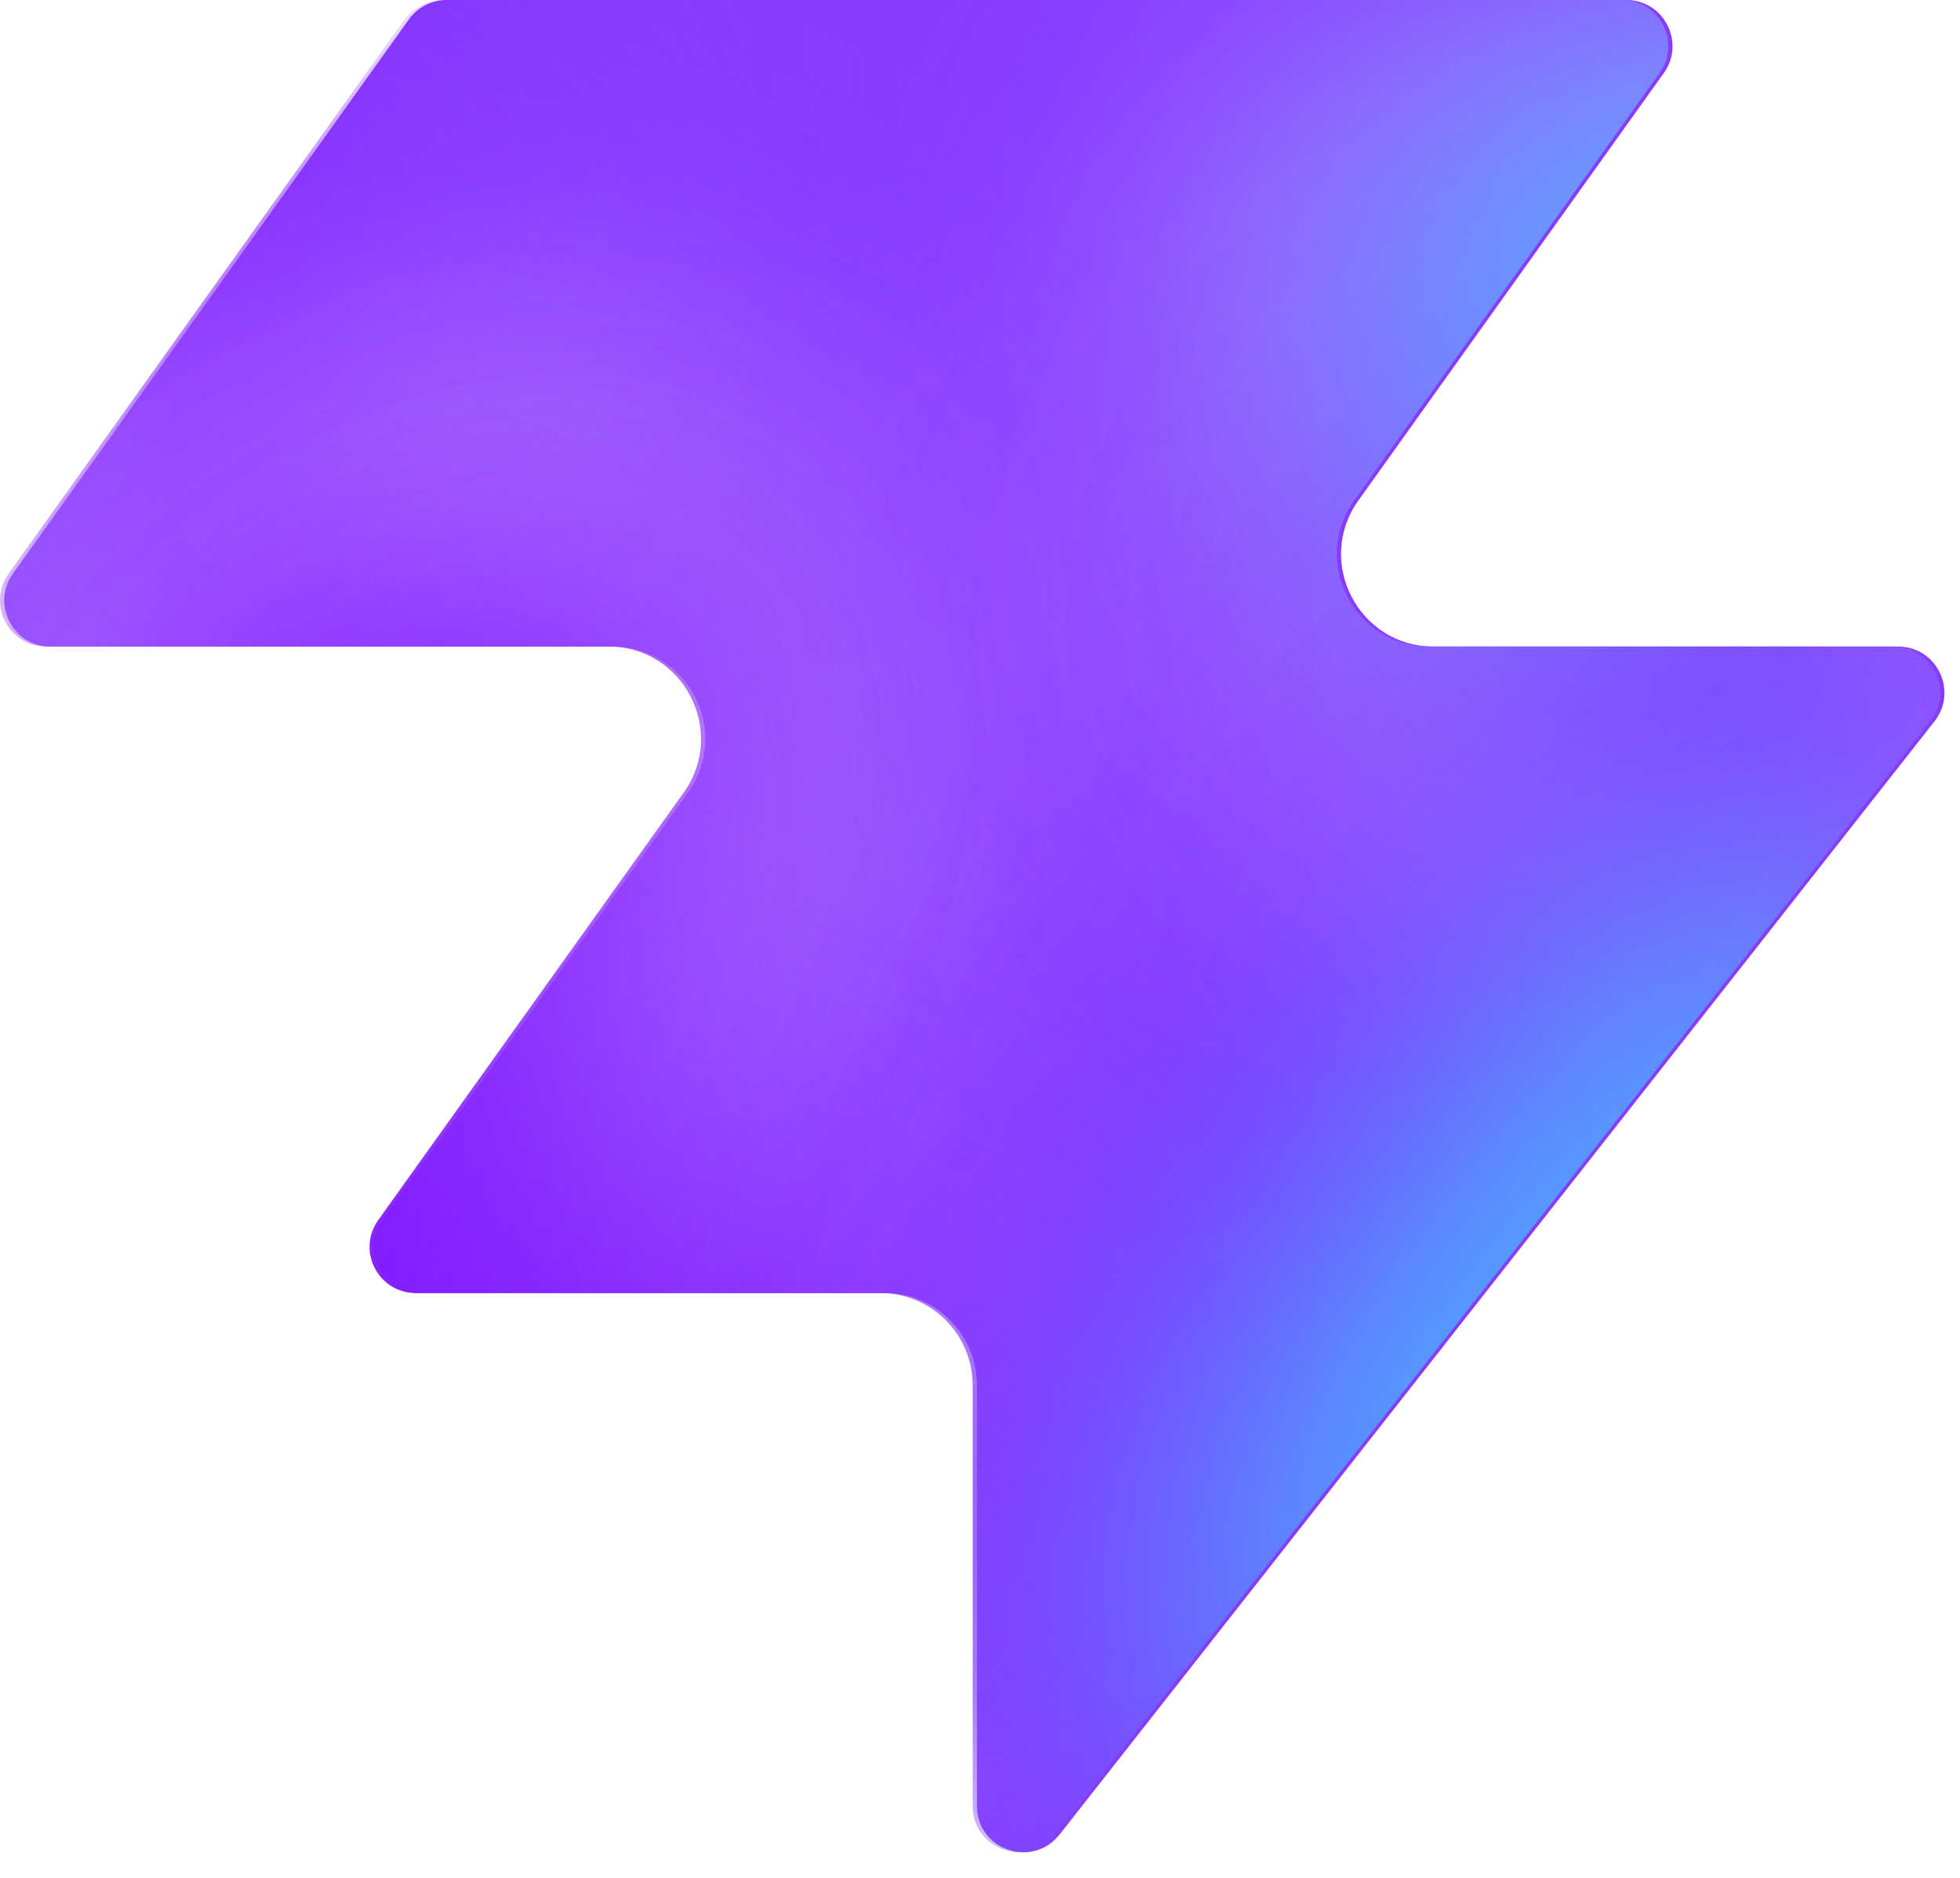
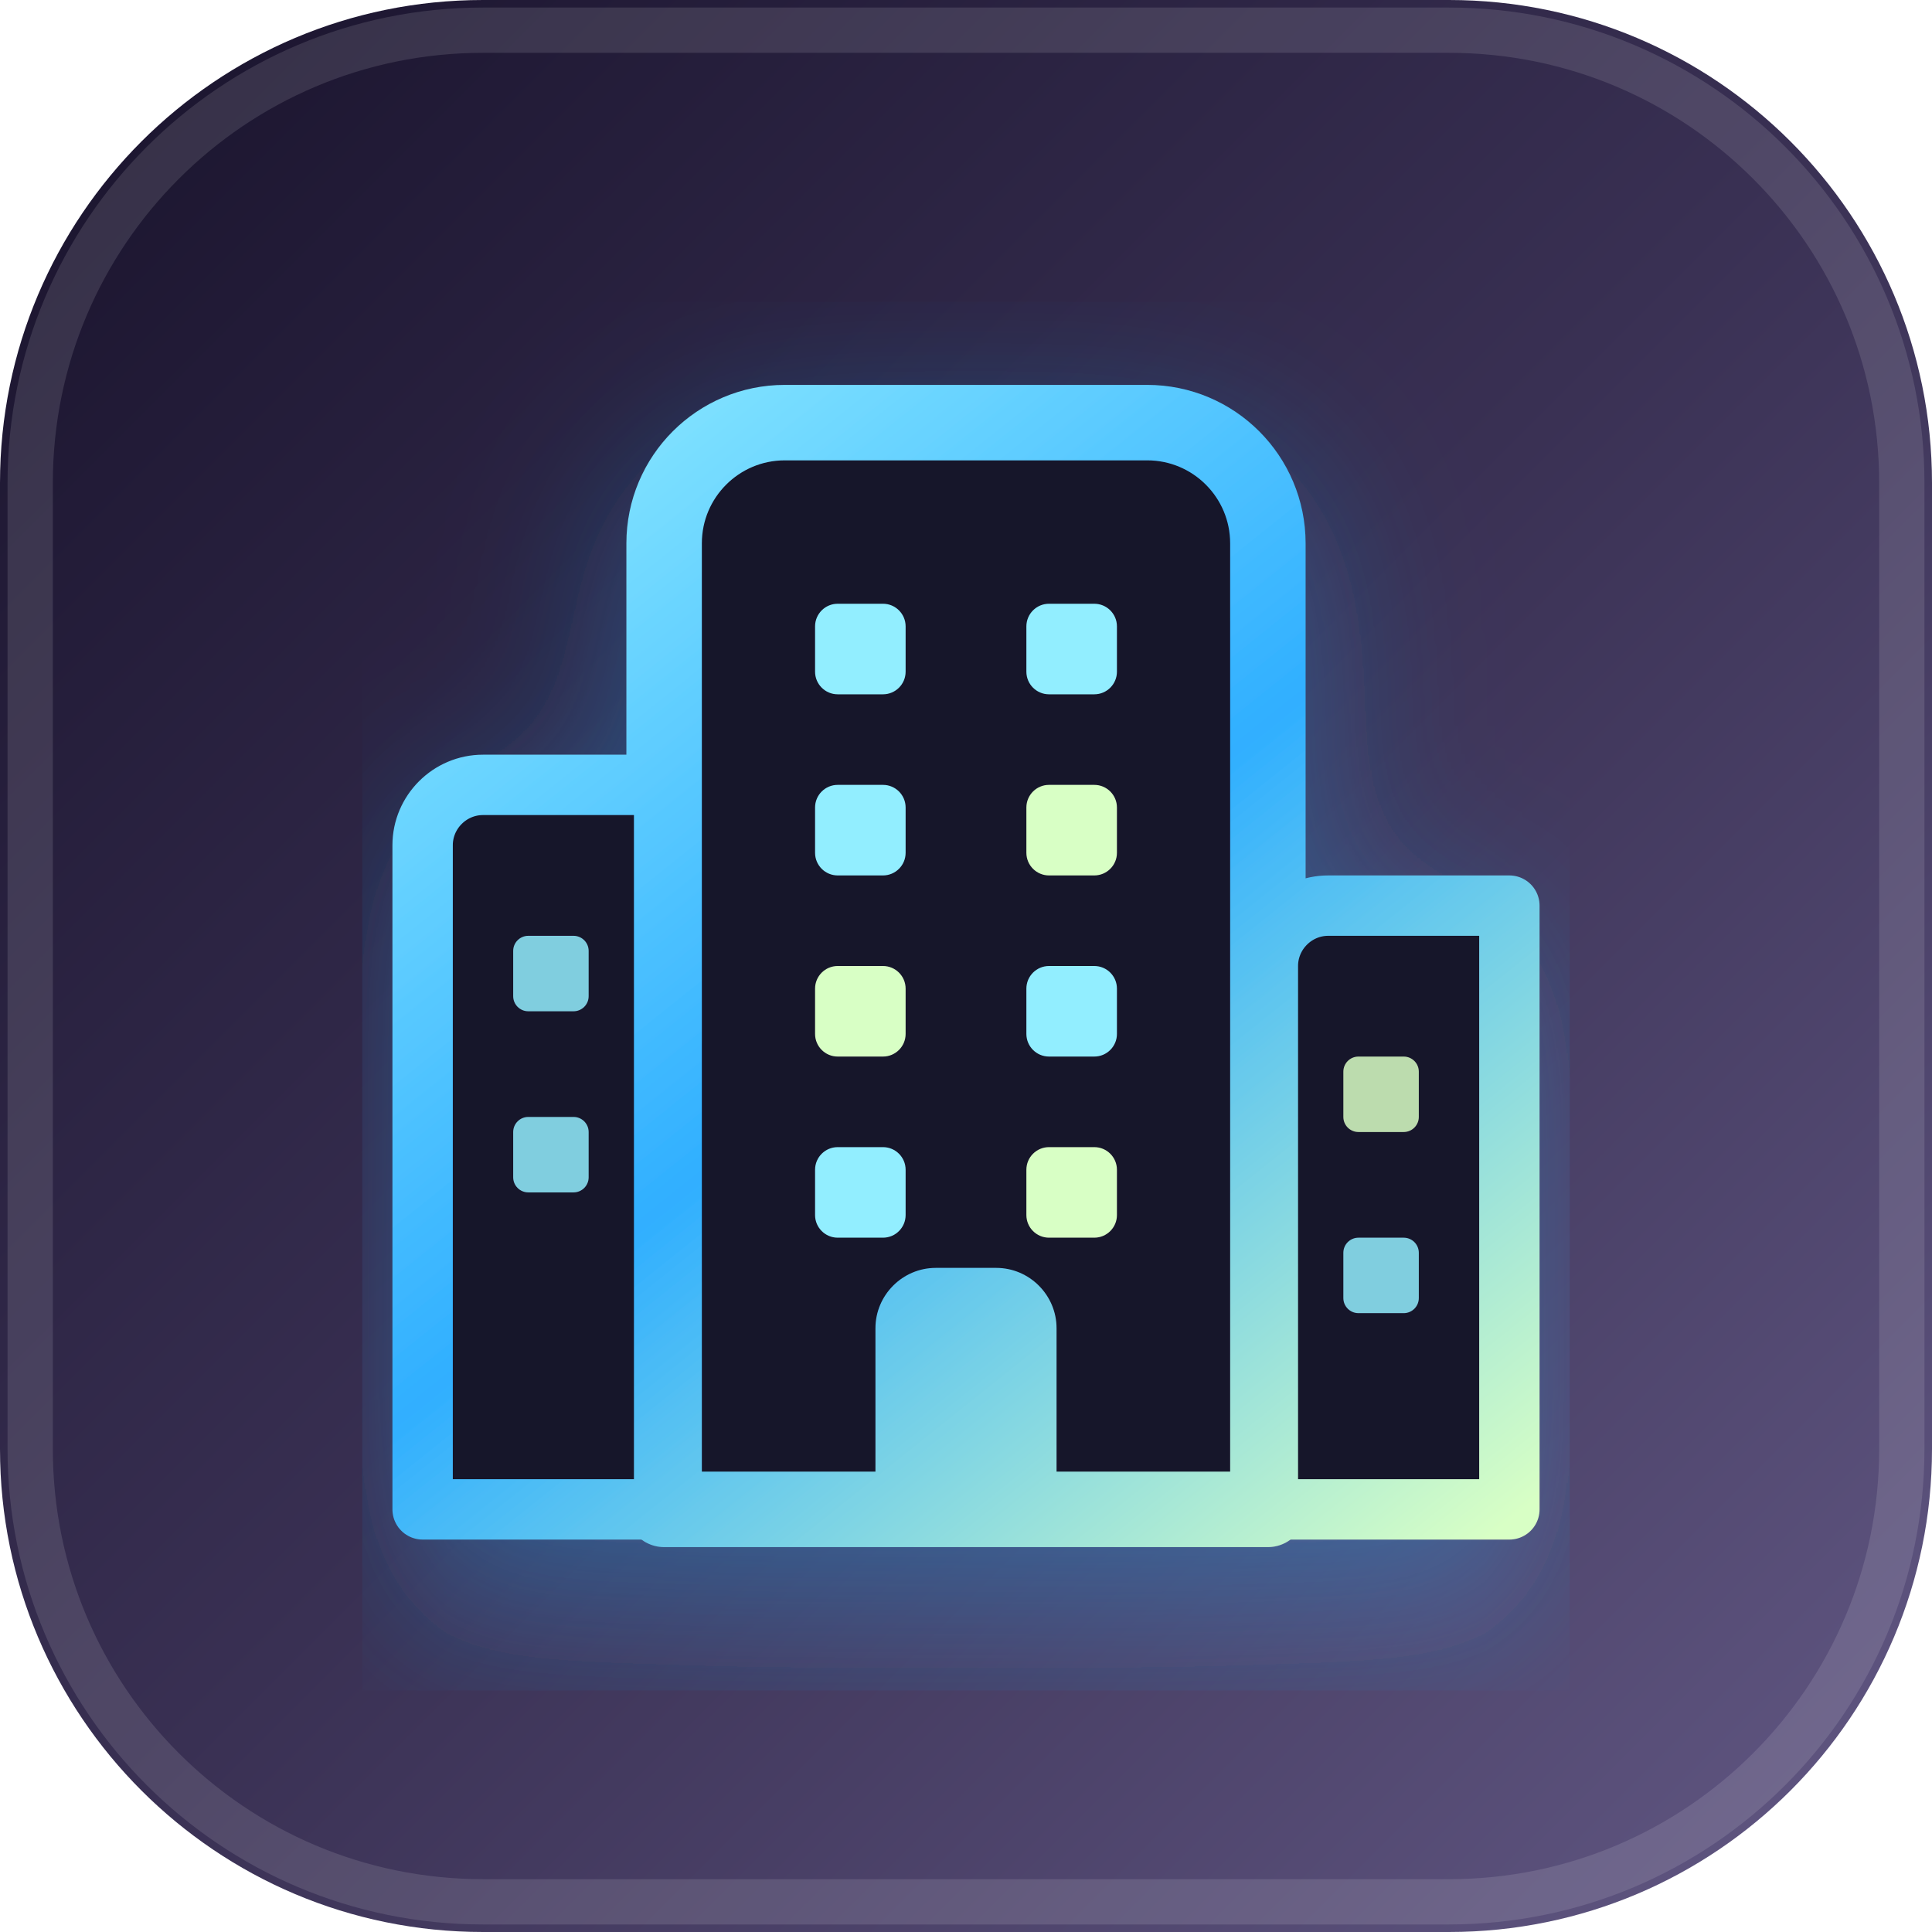
- <svg xmlns="http://www.w3.org/2000/svg" width="48" height="46" fill="none" viewBox="0 0 48 46">
-   <path fill="#863bff" d="M25.946 44.938c-.664.845-2.021.375-2.021-.698V33.937a2.26 2.26 0 0 0-2.262-2.262H10.287c-.92 0-1.456-1.04-.92-1.788l7.48-10.471c1.07-1.497 0-3.578-1.842-3.578H1.237c-.92 0-1.456-1.04-.92-1.788L10.013.474c.214-.297.556-.474.92-.474h28.894c.92 0 1.456 1.04.92 1.788l-7.48 10.471c-1.07 1.498 0 3.579 1.842 3.579h11.377c.943 0 1.473 1.088.89 1.83L25.947 44.94z" style="fill:#863bff;fill:color(display-p3 .525 .23 1);fill-opacity:1" />
-   <mask id="a" width="48" height="46" x="0" y="0" maskUnits="userSpaceOnUse" style="mask-type:alpha">
-     <path fill="#000" d="M25.842 44.938c-.664.844-2.021.375-2.021-.698V33.937a2.26 2.26 0 0 0-2.262-2.262H10.183c-.92 0-1.456-1.04-.92-1.788l7.48-10.471c1.07-1.498 0-3.579-1.842-3.579H1.133c-.92 0-1.456-1.04-.92-1.787L9.91.473c.214-.297.556-.474.92-.474h28.894c.92 0 1.456 1.04.92 1.788l-7.48 10.471c-1.07 1.498 0 3.578 1.842 3.578h11.377c.943 0 1.473 1.088.89 1.832L25.843 44.94z" style="fill:#000;fill-opacity:1" />
-   </mask>
-   <g mask="url(#a)">
-     <g filter="url(#b)">
-       <ellipse cx="5.508" cy="14.704" fill="#ede6ff" rx="5.508" ry="14.704" style="fill:#ede6ff;fill:color(display-p3 .927 .903 1);fill-opacity:1" transform="matrix(.00324 1 1 -.00324 -4.47 31.516)" />
-     </g>
-     <g filter="url(#c)">
-       <ellipse cx="10.399" cy="29.851" fill="#ede6ff" rx="10.399" ry="29.851" style="fill:#ede6ff;fill:color(display-p3 .927 .903 1);fill-opacity:1" transform="matrix(.00324 1 1 -.00324 -39.328 7.883)" />
-     </g>
-     <g filter="url(#d)">
-       <ellipse cx="5.508" cy="30.487" fill="#7e14ff" rx="5.508" ry="30.487" style="fill:#7e14ff;fill:color(display-p3 .492 .077 1);fill-opacity:1" transform="rotate(89.814 -25.913 -14.639)scale(1 -1)" />
-     </g>
-     <g filter="url(#e)">
-       <ellipse cx="5.508" cy="30.599" fill="#7e14ff" rx="5.508" ry="30.599" style="fill:#7e14ff;fill:color(display-p3 .492 .077 1);fill-opacity:1" transform="rotate(89.814 -32.644 -3.334)scale(1 -1)" />
-     </g>
-     <g filter="url(#f)">
-       <ellipse cx="5.508" cy="30.599" fill="#7e14ff" rx="5.508" ry="30.599" style="fill:#7e14ff;fill:color(display-p3 .492 .077 1);fill-opacity:1" transform="matrix(.00324 1 1 -.00324 -34.34 30.47)" />
-     </g>
-     <g filter="url(#g)">
-       <ellipse cx="14.072" cy="22.078" fill="#ede6ff" rx="14.072" ry="22.078" style="fill:#ede6ff;fill:color(display-p3 .927 .903 1);fill-opacity:1" transform="rotate(93.35 24.506 48.493)scale(-1 1)" />
-     </g>
-     <g filter="url(#h)">
-       <ellipse cx="3.47" cy="21.501" fill="#7e14ff" rx="3.47" ry="21.501" style="fill:#7e14ff;fill:color(display-p3 .492 .077 1);fill-opacity:1" transform="rotate(89.009 28.708 47.59)scale(-1 1)" />
-     </g>
-     <g filter="url(#i)">
-       <ellipse cx="3.47" cy="21.501" fill="#7e14ff" rx="3.47" ry="21.501" style="fill:#7e14ff;fill:color(display-p3 .492 .077 1);fill-opacity:1" transform="rotate(89.009 28.708 47.59)scale(-1 1)" />
-     </g>
-     <g filter="url(#j)">
-       <ellipse cx=".387" cy="8.972" fill="#7e14ff" rx="4.407" ry="29.108" style="fill:#7e14ff;fill:color(display-p3 .492 .077 1);fill-opacity:1" transform="rotate(39.51 .387 8.972)" />
-     </g>
-     <g filter="url(#k)">
-       <ellipse cx="47.523" cy="-6.092" fill="#7e14ff" rx="4.407" ry="29.108" style="fill:#7e14ff;fill:color(display-p3 .492 .077 1);fill-opacity:1" transform="rotate(37.892 47.523 -6.092)" />
-     </g>
-     <g filter="url(#l)">
-       <ellipse cx="41.412" cy="6.333" fill="#47bfff" rx="5.971" ry="9.665" style="fill:#47bfff;fill:color(display-p3 .28 .748 1);fill-opacity:1" transform="rotate(37.892 41.412 6.333)" />
-     </g>
-     <g filter="url(#m)">
-       <ellipse cx="-1.879" cy="38.332" fill="#7e14ff" rx="4.407" ry="29.108" style="fill:#7e14ff;fill:color(display-p3 .492 .077 1);fill-opacity:1" transform="rotate(37.892 -1.88 38.332)" />
-     </g>
-     <g filter="url(#n)">
-       <ellipse cx="-1.879" cy="38.332" fill="#7e14ff" rx="4.407" ry="29.108" style="fill:#7e14ff;fill:color(display-p3 .492 .077 1);fill-opacity:1" transform="rotate(37.892 -1.88 38.332)" />
-     </g>
-     <g filter="url(#o)">
-       <ellipse cx="35.651" cy="29.907" fill="#7e14ff" rx="4.407" ry="29.108" style="fill:#7e14ff;fill:color(display-p3 .492 .077 1);fill-opacity:1" transform="rotate(37.892 35.651 29.907)" />
-     </g>
-     <g filter="url(#p)">
-       <ellipse cx="38.418" cy="32.4" fill="#47bfff" rx="5.971" ry="15.297" style="fill:#47bfff;fill:color(display-p3 .28 .748 1);fill-opacity:1" transform="rotate(37.892 38.418 32.4)" />
-     </g>
-   </g>
+ <svg xmlns="http://www.w3.org/2000/svg" viewBox="0 0 64 64" fill="none">
  <defs>
-     <filter id="b" width="60.045" height="41.654" x="-19.77" y="16.149" color-interpolation-filters="sRGB" filterUnits="userSpaceOnUse">
-       <feFlood flood-opacity="0" result="BackgroundImageFix" />
-       <feBlend in="SourceGraphic" in2="BackgroundImageFix" result="shape" />
-       <feGaussianBlur result="effect1_foregroundBlur_2002_17158" stdDeviation="7.659" />
-     </filter>
-     <filter id="c" width="90.34" height="51.437" x="-54.613" y="-7.533" color-interpolation-filters="sRGB" filterUnits="userSpaceOnUse">
-       <feFlood flood-opacity="0" result="BackgroundImageFix" />
-       <feBlend in="SourceGraphic" in2="BackgroundImageFix" result="shape" />
-       <feGaussianBlur result="effect1_foregroundBlur_2002_17158" stdDeviation="7.659" />
-     </filter>
-     <filter id="d" width="79.355" height="29.4" x="-49.64" y="2.03" color-interpolation-filters="sRGB" filterUnits="userSpaceOnUse">
-       <feFlood flood-opacity="0" result="BackgroundImageFix" />
-       <feBlend in="SourceGraphic" in2="BackgroundImageFix" result="shape" />
-       <feGaussianBlur result="effect1_foregroundBlur_2002_17158" stdDeviation="4.596" />
-     </filter>
-     <filter id="e" width="79.579" height="29.4" x="-45.045" y="20.029" color-interpolation-filters="sRGB" filterUnits="userSpaceOnUse">
-       <feFlood flood-opacity="0" result="BackgroundImageFix" />
-       <feBlend in="SourceGraphic" in2="BackgroundImageFix" result="shape" />
-       <feGaussianBlur result="effect1_foregroundBlur_2002_17158" stdDeviation="4.596" />
-     </filter>
-     <filter id="f" width="79.579" height="29.4" x="-43.513" y="21.178" color-interpolation-filters="sRGB" filterUnits="userSpaceOnUse">
-       <feFlood flood-opacity="0" result="BackgroundImageFix" />
-       <feBlend in="SourceGraphic" in2="BackgroundImageFix" result="shape" />
-       <feGaussianBlur result="effect1_foregroundBlur_2002_17158" stdDeviation="4.596" />
-     </filter>
-     <filter id="g" width="74.749" height="58.852" x="15.756" y="-17.901" color-interpolation-filters="sRGB" filterUnits="userSpaceOnUse">
-       <feFlood flood-opacity="0" result="BackgroundImageFix" />
-       <feBlend in="SourceGraphic" in2="BackgroundImageFix" result="shape" />
-       <feGaussianBlur result="effect1_foregroundBlur_2002_17158" stdDeviation="7.659" />
-     </filter>
-     <filter id="h" width="61.377" height="25.362" x="23.548" y="2.284" color-interpolation-filters="sRGB" filterUnits="userSpaceOnUse">
-       <feFlood flood-opacity="0" result="BackgroundImageFix" />
-       <feBlend in="SourceGraphic" in2="BackgroundImageFix" result="shape" />
-       <feGaussianBlur result="effect1_foregroundBlur_2002_17158" stdDeviation="4.596" />
-     </filter>
-     <filter id="i" width="61.377" height="25.362" x="23.548" y="2.284" color-interpolation-filters="sRGB" filterUnits="userSpaceOnUse">
-       <feFlood flood-opacity="0" result="BackgroundImageFix" />
-       <feBlend in="SourceGraphic" in2="BackgroundImageFix" result="shape" />
-       <feGaussianBlur result="effect1_foregroundBlur_2002_17158" stdDeviation="4.596" />
-     </filter>
-     <filter id="j" width="56.045" height="63.649" x="-27.636" y="-22.853" color-interpolation-filters="sRGB" filterUnits="userSpaceOnUse">
-       <feFlood flood-opacity="0" result="BackgroundImageFix" />
-       <feBlend in="SourceGraphic" in2="BackgroundImageFix" result="shape" />
-       <feGaussianBlur result="effect1_foregroundBlur_2002_17158" stdDeviation="4.596" />
-     </filter>
-     <filter id="k" width="54.814" height="64.646" x="20.116" y="-38.415" color-interpolation-filters="sRGB" filterUnits="userSpaceOnUse">
-       <feFlood flood-opacity="0" result="BackgroundImageFix" />
-       <feBlend in="SourceGraphic" in2="BackgroundImageFix" result="shape" />
-       <feGaussianBlur result="effect1_foregroundBlur_2002_17158" stdDeviation="4.596" />
-     </filter>
-     <filter id="l" width="33.541" height="35.313" x="24.641" y="-11.323" color-interpolation-filters="sRGB" filterUnits="userSpaceOnUse">
-       <feFlood flood-opacity="0" result="BackgroundImageFix" />
-       <feBlend in="SourceGraphic" in2="BackgroundImageFix" result="shape" />
-       <feGaussianBlur result="effect1_foregroundBlur_2002_17158" stdDeviation="4.596" />
-     </filter>
-     <filter id="m" width="54.814" height="64.646" x="-29.286" y="6.009" color-interpolation-filters="sRGB" filterUnits="userSpaceOnUse">
-       <feFlood flood-opacity="0" result="BackgroundImageFix" />
-       <feBlend in="SourceGraphic" in2="BackgroundImageFix" result="shape" />
-       <feGaussianBlur result="effect1_foregroundBlur_2002_17158" stdDeviation="4.596" />
-     </filter>
-     <filter id="n" width="54.814" height="64.646" x="-29.286" y="6.009" color-interpolation-filters="sRGB" filterUnits="userSpaceOnUse">
-       <feFlood flood-opacity="0" result="BackgroundImageFix" />
-       <feBlend in="SourceGraphic" in2="BackgroundImageFix" result="shape" />
-       <feGaussianBlur result="effect1_foregroundBlur_2002_17158" stdDeviation="4.596" />
-     </filter>
-     <filter id="o" width="54.814" height="64.646" x="8.244" y="-2.416" color-interpolation-filters="sRGB" filterUnits="userSpaceOnUse">
-       <feFlood flood-opacity="0" result="BackgroundImageFix" />
-       <feBlend in="SourceGraphic" in2="BackgroundImageFix" result="shape" />
-       <feGaussianBlur result="effect1_foregroundBlur_2002_17158" stdDeviation="4.596" />
-     </filter>
-     <filter id="p" width="39.409" height="43.623" x="18.713" y="10.588" color-interpolation-filters="sRGB" filterUnits="userSpaceOnUse">
-       <feFlood flood-opacity="0" result="BackgroundImageFix" />
-       <feBlend in="SourceGraphic" in2="BackgroundImageFix" result="shape" />
-       <feGaussianBlur result="effect1_foregroundBlur_2002_17158" stdDeviation="4.596" />
+     <linearGradient id="tp-bg" x1="0" y1="0" x2="64" y2="64" gradientUnits="userSpaceOnUse">
+       <stop offset="0%" stop-color="#18122B" />
+       <stop offset="50%" stop-color="#393053" />
+       <stop offset="100%" stop-color="#635985" />
+     </linearGradient>
+     <linearGradient id="tp-accent" x1="16" y1="12" x2="48" y2="52" gradientUnits="userSpaceOnUse">
+       <stop offset="0%" stop-color="#92EEFF" />
+       <stop offset="50%" stop-color="#30AFFF" />
+       <stop offset="100%" stop-color="#D8FFC5" />
+     </linearGradient>
+     <filter id="tp-glow" x="12" y="8" width="40" height="48" filterUnits="userSpaceOnUse">
+       <feDropShadow dx="0" dy="2" stdDeviation="3" flood-color="#30AFFF" flood-opacity="0.35" />
    </filter>
  </defs>
+   <rect width="64" height="64" rx="16" fill="url(#tp-bg)" />
+   <rect x="1" y="1" width="62" height="62" rx="15" stroke="rgba(255,255,255,0.12)" stroke-width="1.5" />
+   <g filter="url(#tp-glow)">
+     <path d="M22 18C22 15.79 23.79 14 26 14H38C40.21 14 42 15.79 42 18V50H22V18Z" fill="#18122B" stroke="url(#tp-accent)" stroke-width="2.5" stroke-linejoin="round" />
+     <path d="M14 28C14 26.9 14.9 26 16 26H22V50H14V28Z" fill="#18122B" stroke="url(#tp-accent)" stroke-width="2" stroke-linejoin="round" />
+     <path d="M42 32C42 30.9 42.9 30 44 30H50V50H42V32Z" fill="#18122B" stroke="url(#tp-accent)" stroke-width="2" stroke-linejoin="round" />
+     <rect x="27" y="20" width="3" height="3" rx="0.75" fill="#92EEFF" />
+     <rect x="34" y="20" width="3" height="3" rx="0.75" fill="#92EEFF" />
+     <rect x="27" y="26" width="3" height="3" rx="0.75" fill="#92EEFF" />
+     <rect x="34" y="26" width="3" height="3" rx="0.75" fill="#D8FFC5" />
+     <rect x="27" y="32" width="3" height="3" rx="0.75" fill="#D8FFC5" />
+     <rect x="34" y="32" width="3" height="3" rx="0.75" fill="#92EEFF" />
+     <rect x="27" y="38" width="3" height="3" rx="0.75" fill="#92EEFF" />
+     <rect x="34" y="38" width="3" height="3" rx="0.75" fill="#D8FFC5" />
+     <rect x="17" y="31" width="2.5" height="2.5" rx="0.5" fill="#92EEFF" opacity="0.85" />
+     <rect x="17" y="37" width="2.5" height="2.5" rx="0.5" fill="#92EEFF" opacity="0.85" />
+     <rect x="44.5" y="35" width="2.5" height="2.5" rx="0.5" fill="#D8FFC5" opacity="0.85" />
+     <rect x="44.5" y="41" width="2.5" height="2.5" rx="0.5" fill="#92EEFF" opacity="0.85" />
+     <path d="M29 50V44C29 42.9 29.9 42 31 42H33C34.1 42 35 42.9 35 44V50H29Z" fill="url(#tp-accent)" />
+   </g>
</svg>
